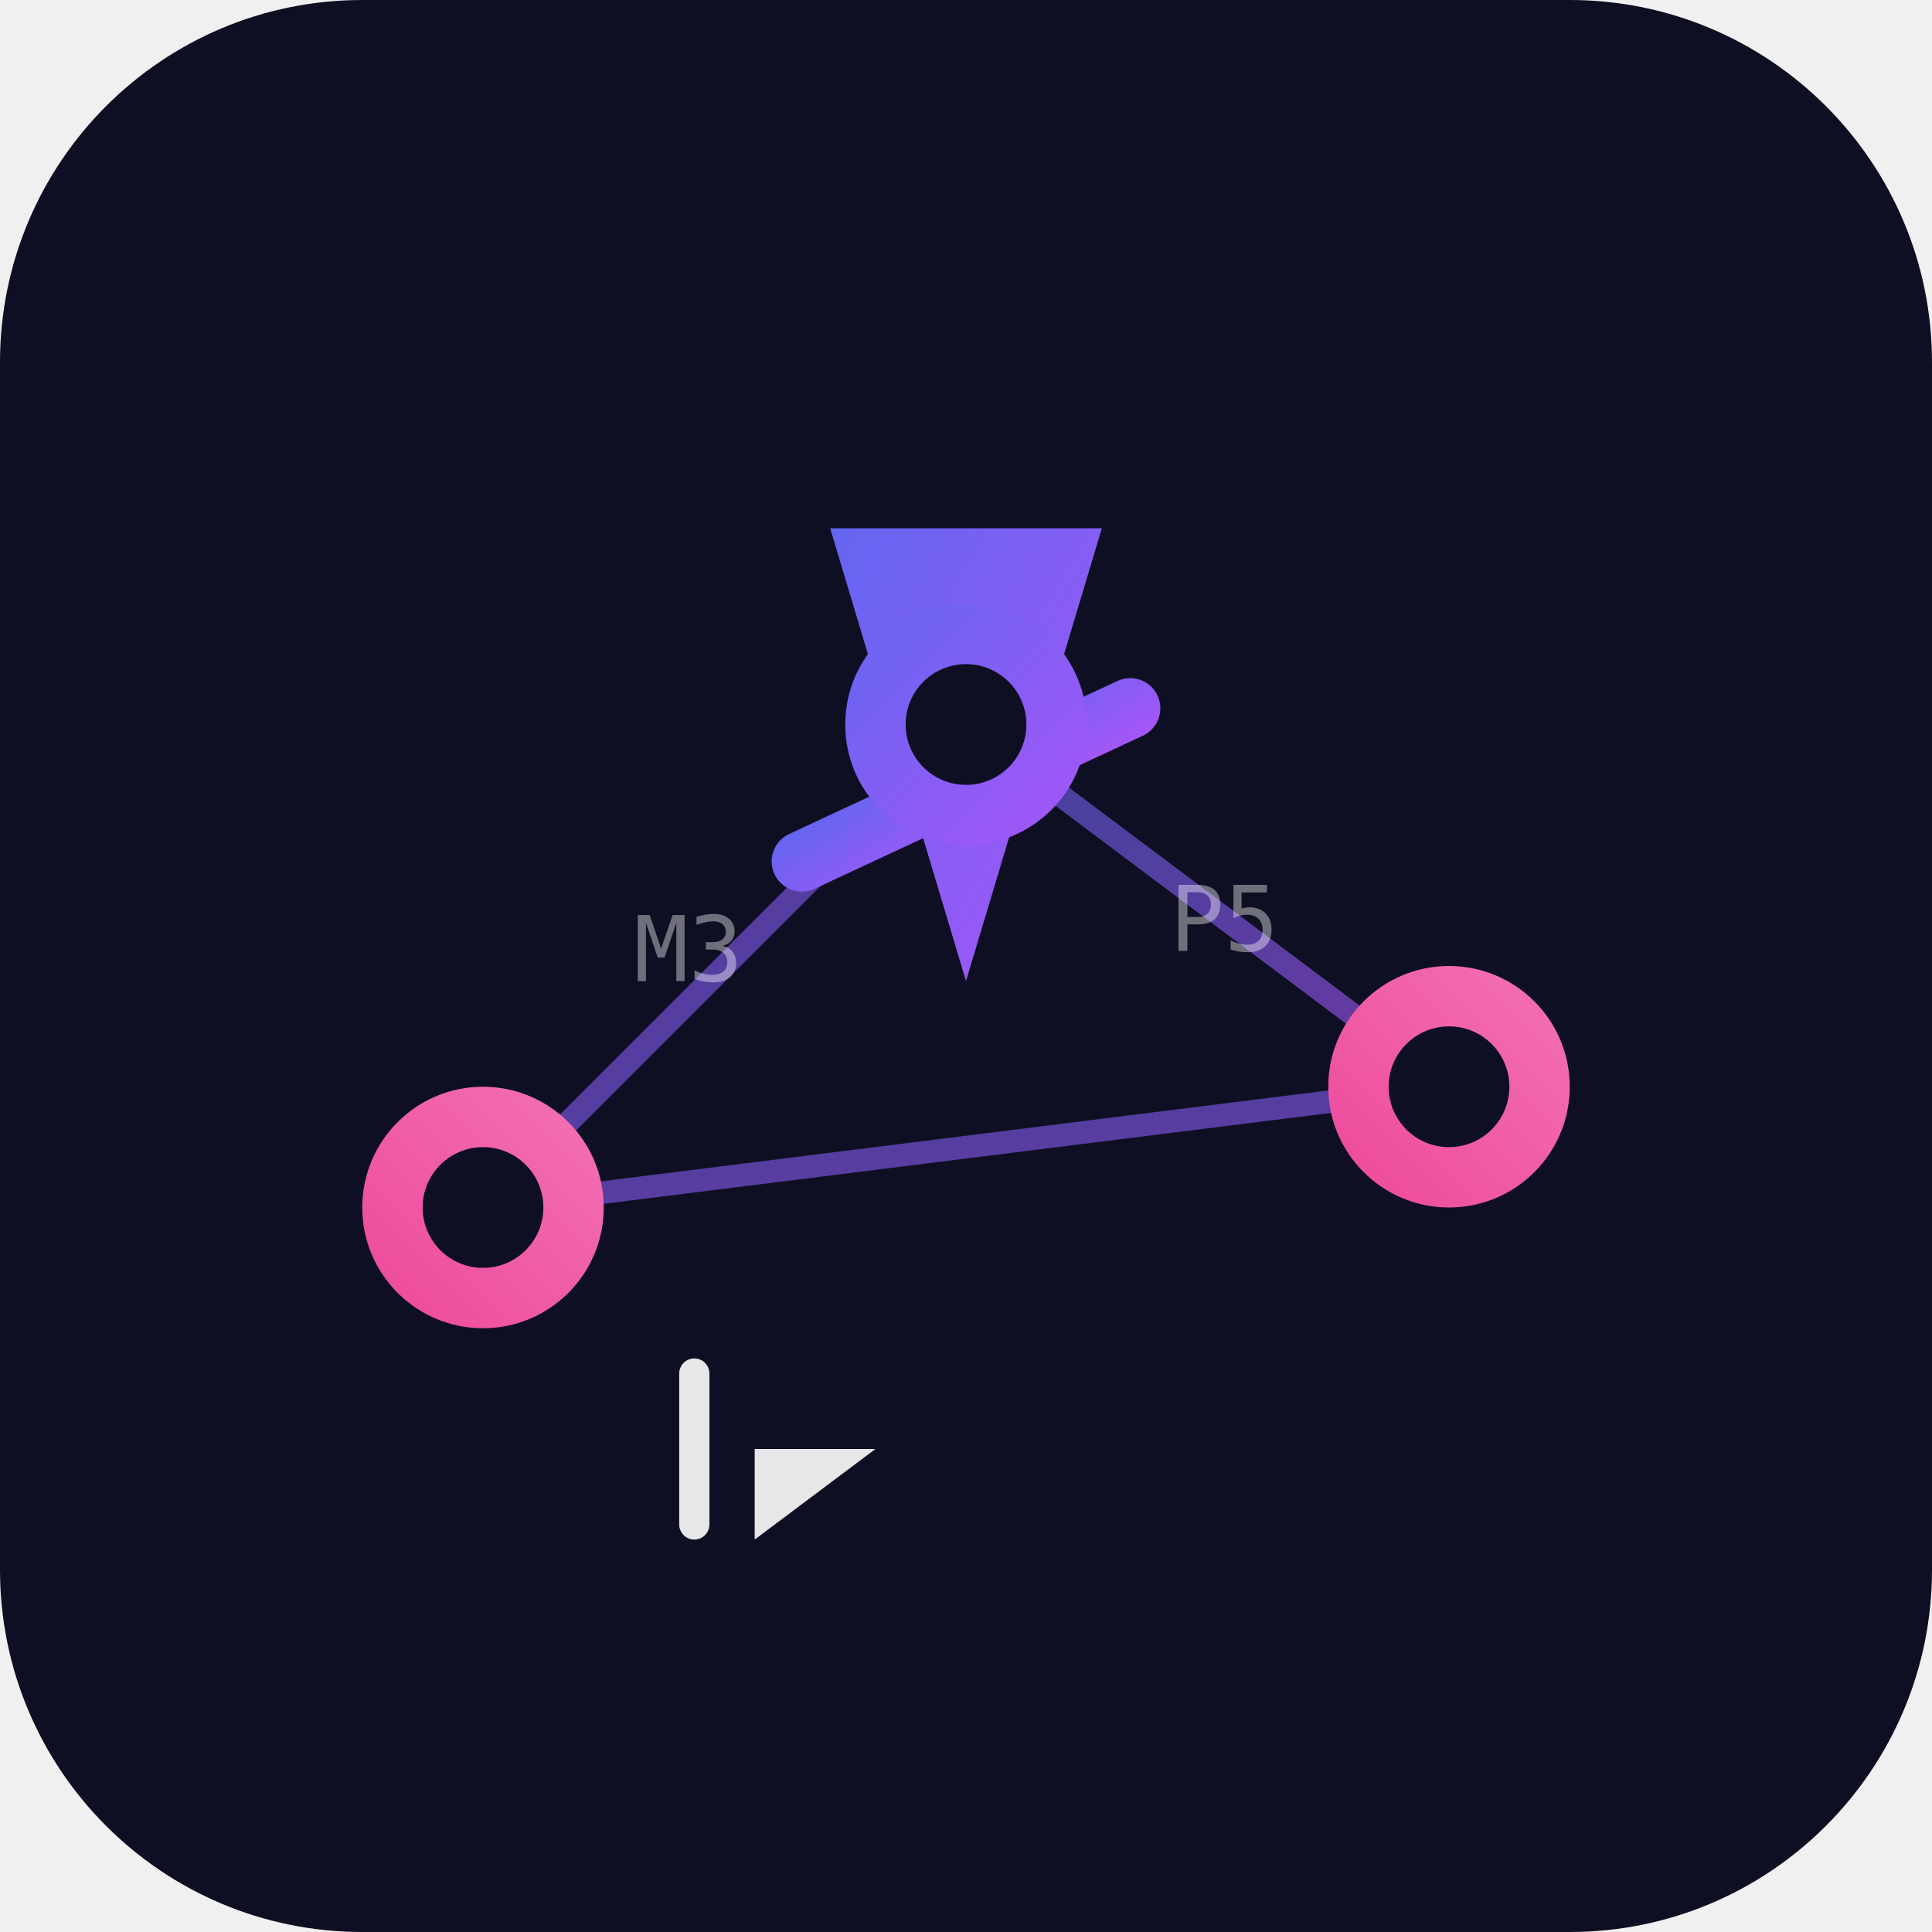
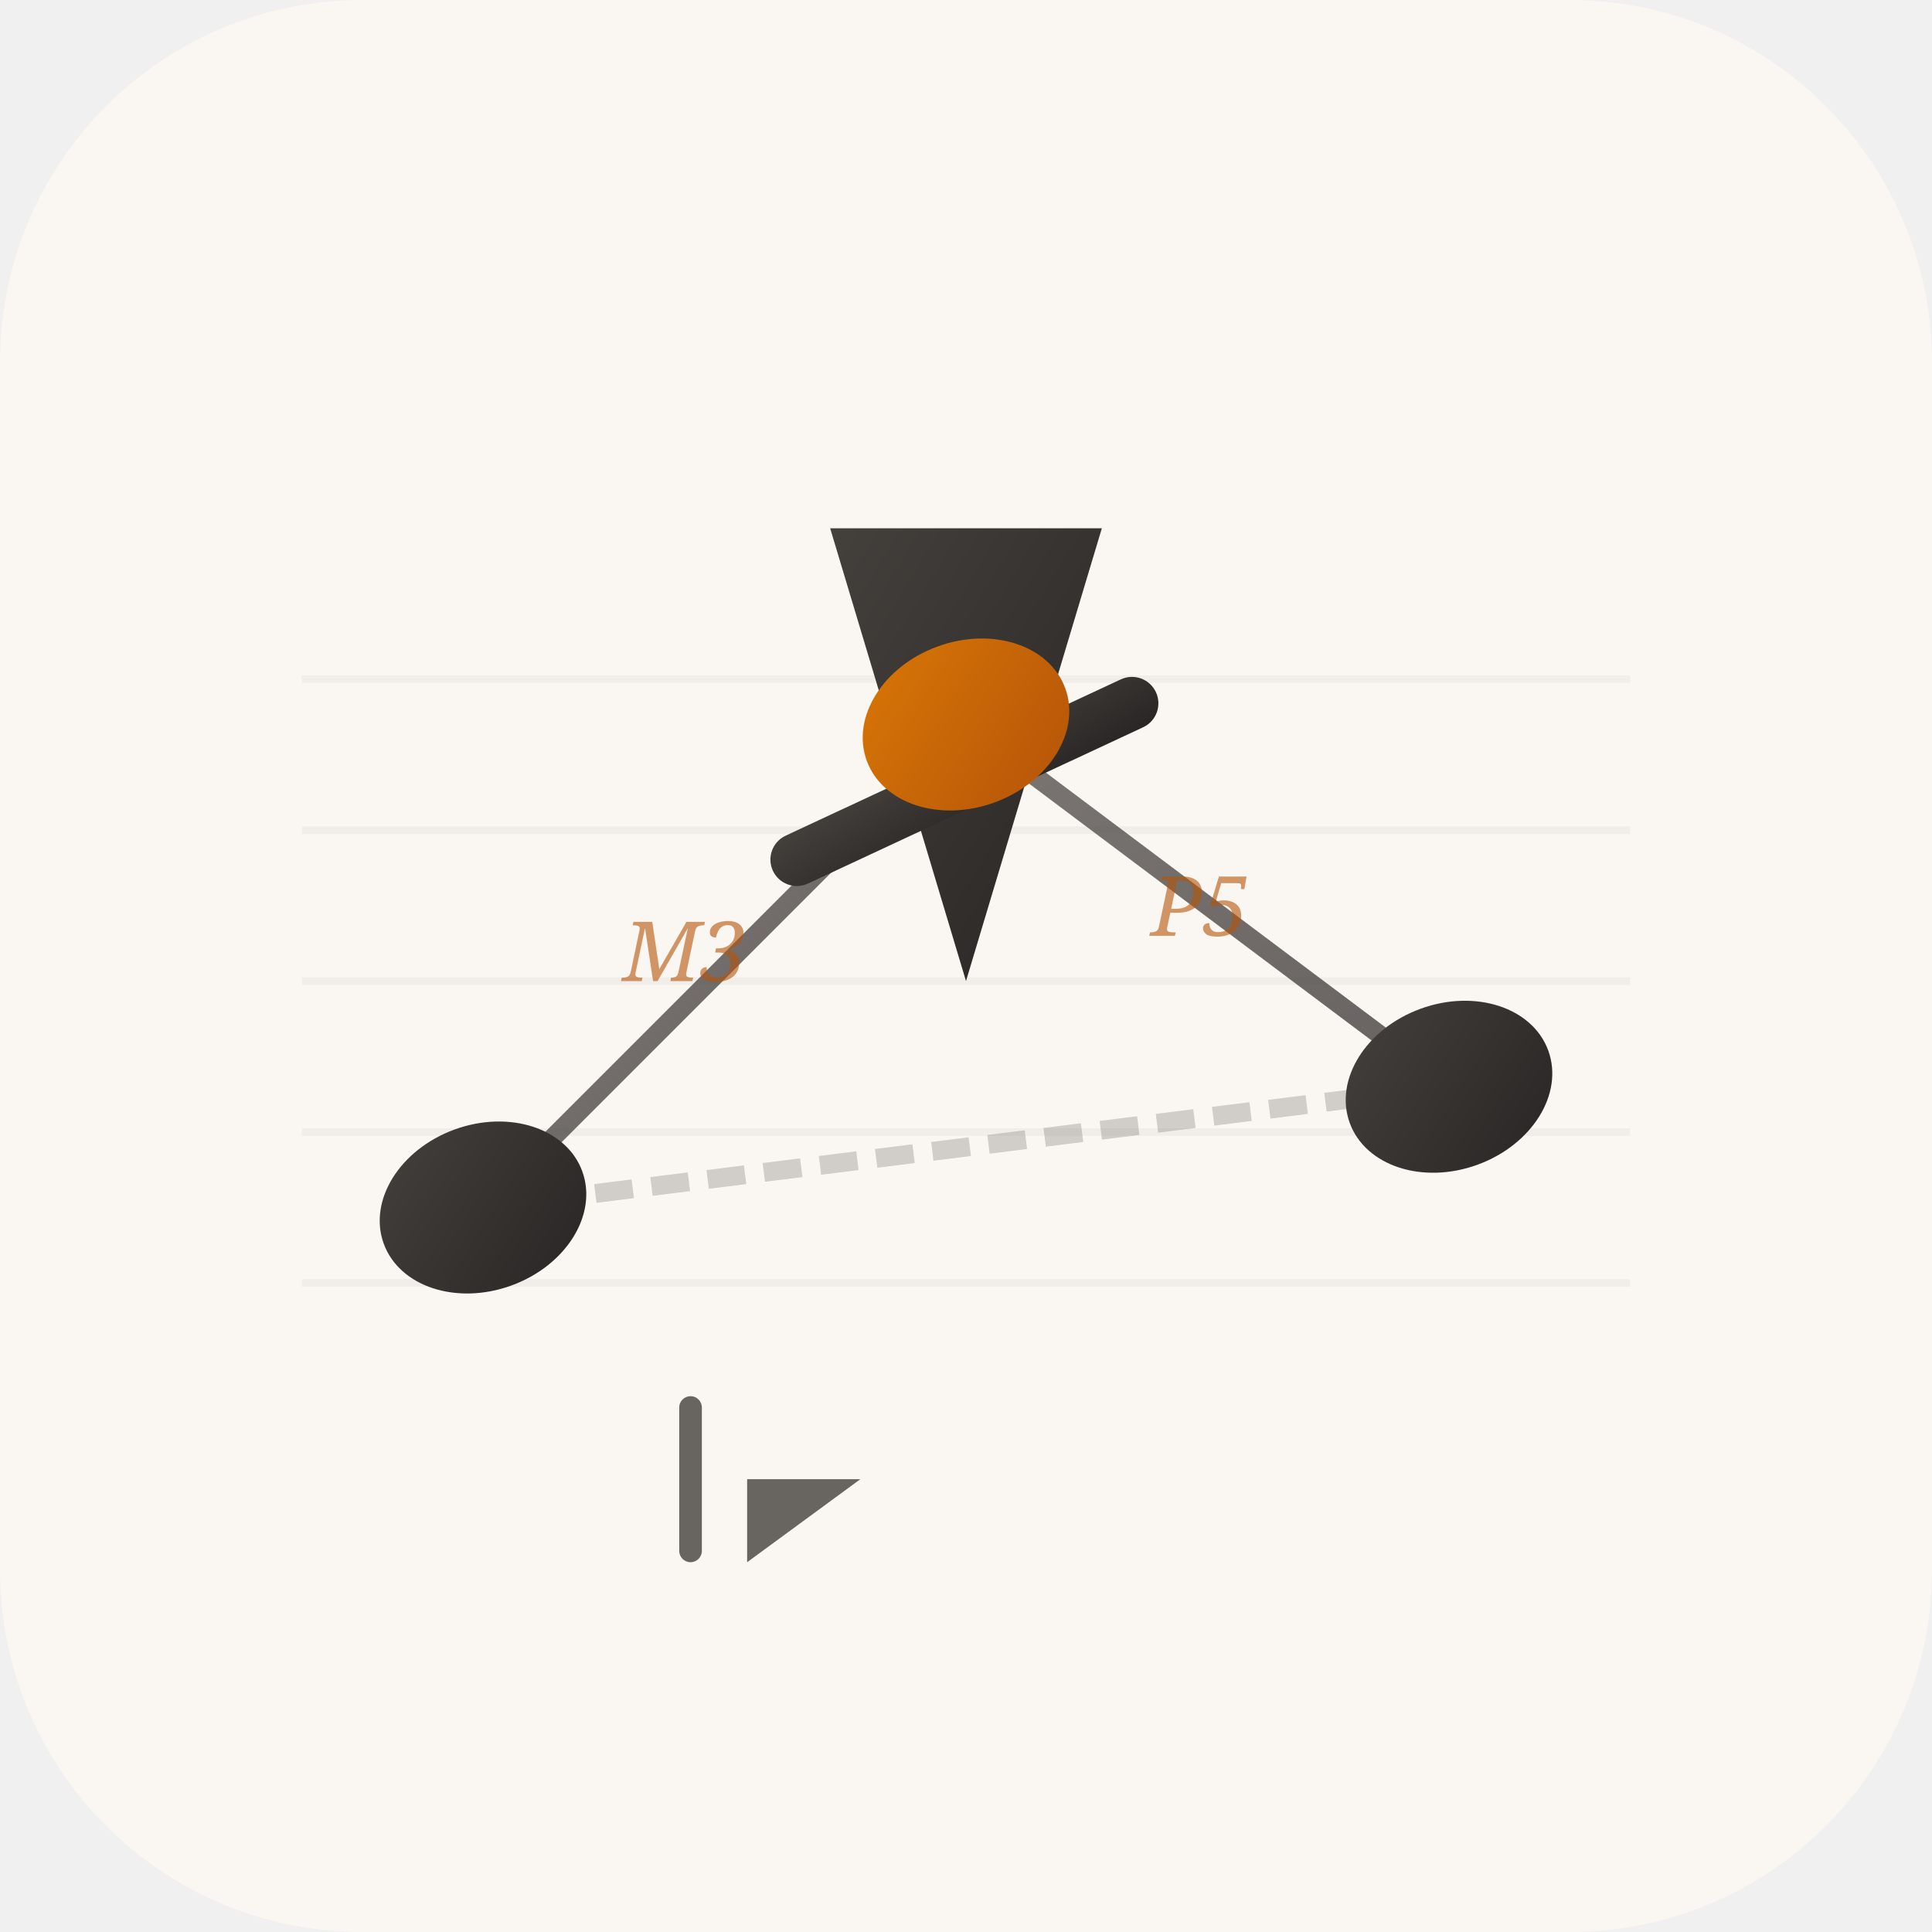
<svg xmlns="http://www.w3.org/2000/svg" viewBox="0 0 512 512">
  <defs>
-     <linearGradient id="grad1" x1="0%" y1="0%" x2="100%" y2="100%">
-       <stop offset="0%" style="stop-color:#6366f1" />
-       <stop offset="100%" style="stop-color:#a855f7" />
+     <linearGradient id="inkGrad" x1="0%" y1="0%" x2="100%" y2="100%">
+       <stop offset="0%" style="stop-color:#44403c" />
+       <stop offset="100%" style="stop-color:#292524" />
    </linearGradient>
-     <linearGradient id="grad2" x1="0%" y1="100%" x2="100%" y2="0%">
-       <stop offset="0%" style="stop-color:#ec4899" />
-       <stop offset="100%" style="stop-color:#f472b6" />
+     <linearGradient id="sepiaGrad" x1="0%" y1="0%" x2="100%" y2="100%">
+       <stop offset="0%" style="stop-color:#d97706" />
+       <stop offset="100%" style="stop-color:#b45309" />
    </linearGradient>
  </defs>
-   <rect width="512" height="512" rx="96" fill="#0f0f23" />
-   <g stroke="url(#grad1)" stroke-width="6" fill="none" opacity="0.6">
+   <rect width="512" height="512" rx="96" fill="#faf6f1" />
+   <g stroke="#e7e5e4" stroke-width="2" opacity="0.5">
+     <line x1="80" y1="180" x2="432" y2="180" />
+     <line x1="80" y1="220" x2="432" y2="220" />
+     <line x1="80" y1="260" x2="432" y2="260" />
+     <line x1="80" y1="300" x2="432" y2="300" />
+     <line x1="80" y1="340" x2="432" y2="340" />
+   </g>
+   <g stroke="url(#inkGrad)" stroke-width="5" fill="none" opacity="0.7">
    <line x1="128" y1="320" x2="256" y2="192" />
    <line x1="256" y1="192" x2="384" y2="288" />
-     <line x1="128" y1="320" x2="384" y2="288" />
+     <line x1="128" y1="320" x2="384" y2="288" stroke-dasharray="10,5" opacity="0.3" />
  </g>
-   <g fill="url(#grad1)">
+   <g fill="url(#inkGrad)">
    <polygon points="256,140 220,140 256,260 292,140" />
-     <rect x="200" y="200" width="112" height="16" rx="8" transform="rotate(-25 256 208)" />
+     <rect x="200" y="200" width="112" height="14" rx="7" transform="rotate(-25 256 208)" />
  </g>
  <g>
-     <circle cx="128" cy="320" r="32" fill="url(#grad2)" />
-     <circle cx="128" cy="320" r="16" fill="#0f0f23" />
-     <circle cx="256" cy="192" r="32" fill="url(#grad1)" />
-     <circle cx="256" cy="192" r="16" fill="#0f0f23" />
-     <circle cx="384" cy="288" r="32" fill="url(#grad2)" />
-     <circle cx="384" cy="288" r="16" fill="#0f0f23" />
+     <ellipse cx="128" cy="320" rx="28" ry="22" fill="url(#inkGrad)" transform="rotate(-20 128 320)" />
+     <ellipse cx="256" cy="192" rx="28" ry="22" fill="url(#sepiaGrad)" transform="rotate(-20 256 192)" />
+     <ellipse cx="384" cy="288" rx="28" ry="22" fill="url(#inkGrad)" transform="rotate(-20 384 288)" />
  </g>
-   <g fill="#ffffff" opacity="0.9">
-     <rect x="180" y="360" width="8" height="48" rx="4" />
-     <polygon points="200,384 232,384 200,408" />
+   <g fill="#44403c" opacity="0.8">
+     <rect x="180" y="370" width="6" height="44" rx="3" />
+     <polygon points="198,392 228,392 198,414" />
  </g>
-   <g fill="#ffffff" opacity="0.4">
-     <text x="168" y="260" font-family="monospace" font-size="24">M3</text>
-     <text x="310" y="252" font-family="monospace" font-size="24">P5</text>
+   <g fill="#b45309" opacity="0.6" font-family="'Georgia', serif" font-style="italic">
+     <text x="165" y="260" font-size="22">M3</text>
+     <text x="305" y="248" font-size="22">P5</text>
  </g>
</svg>
